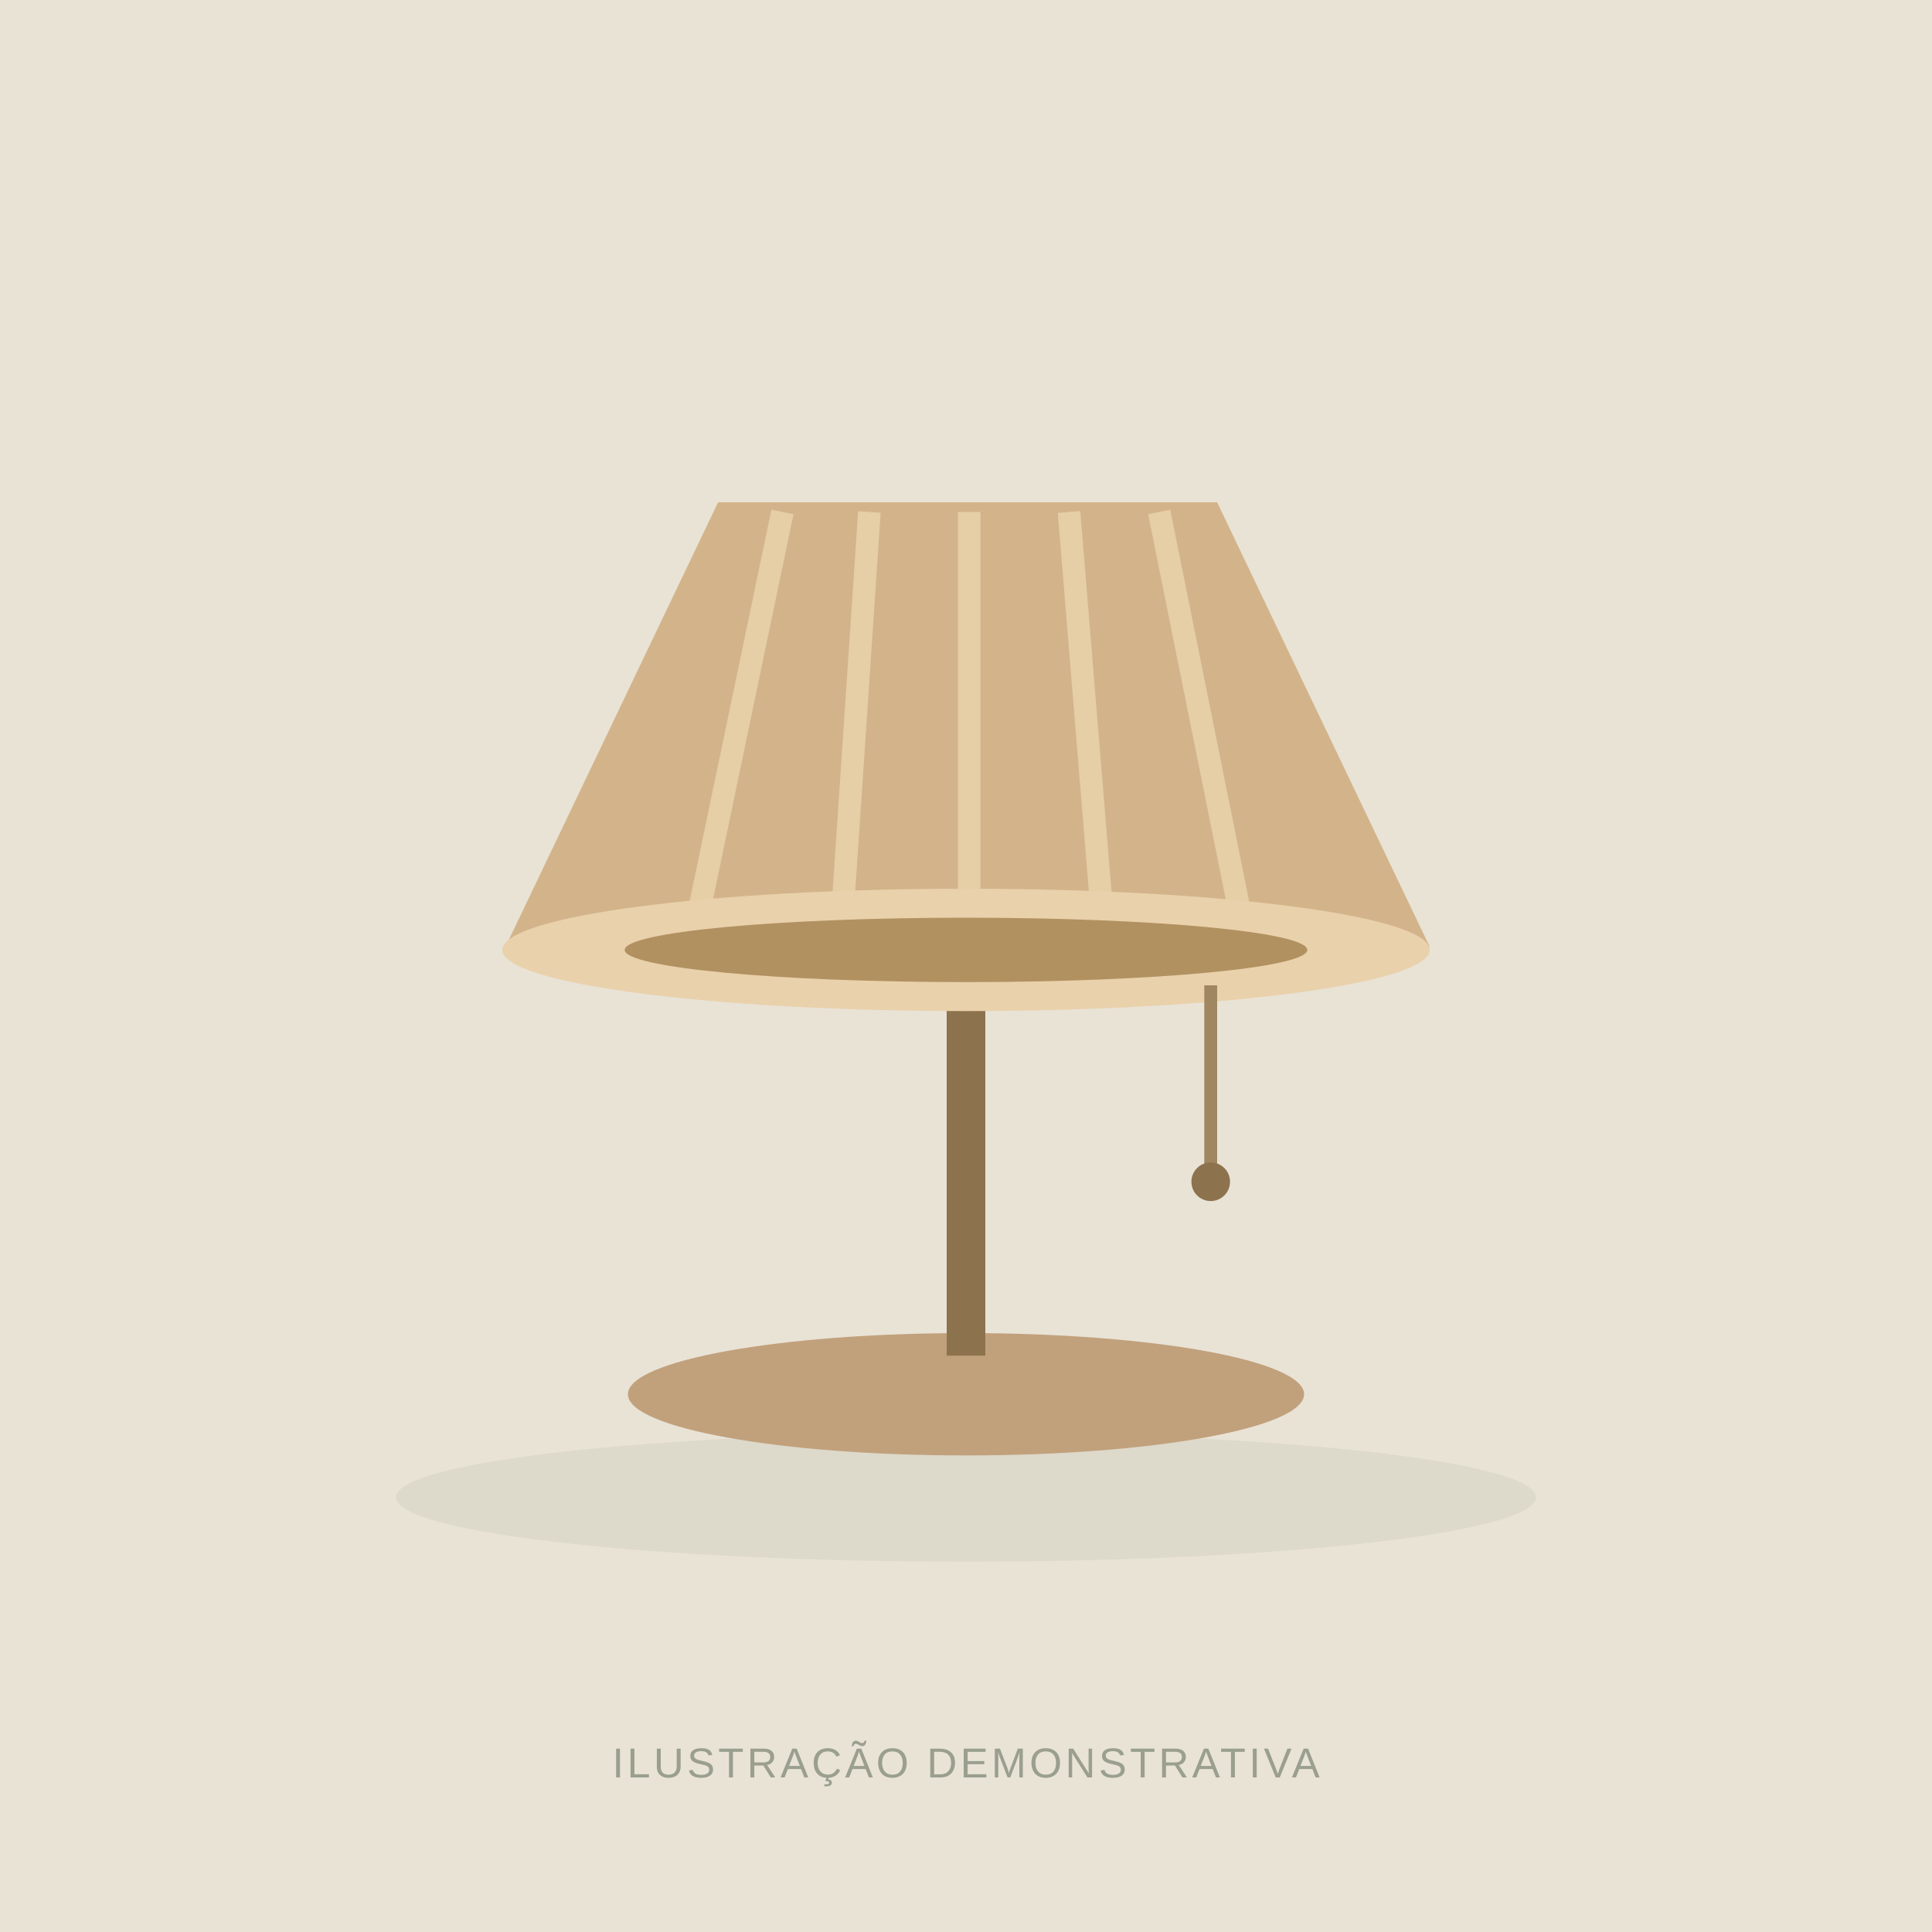
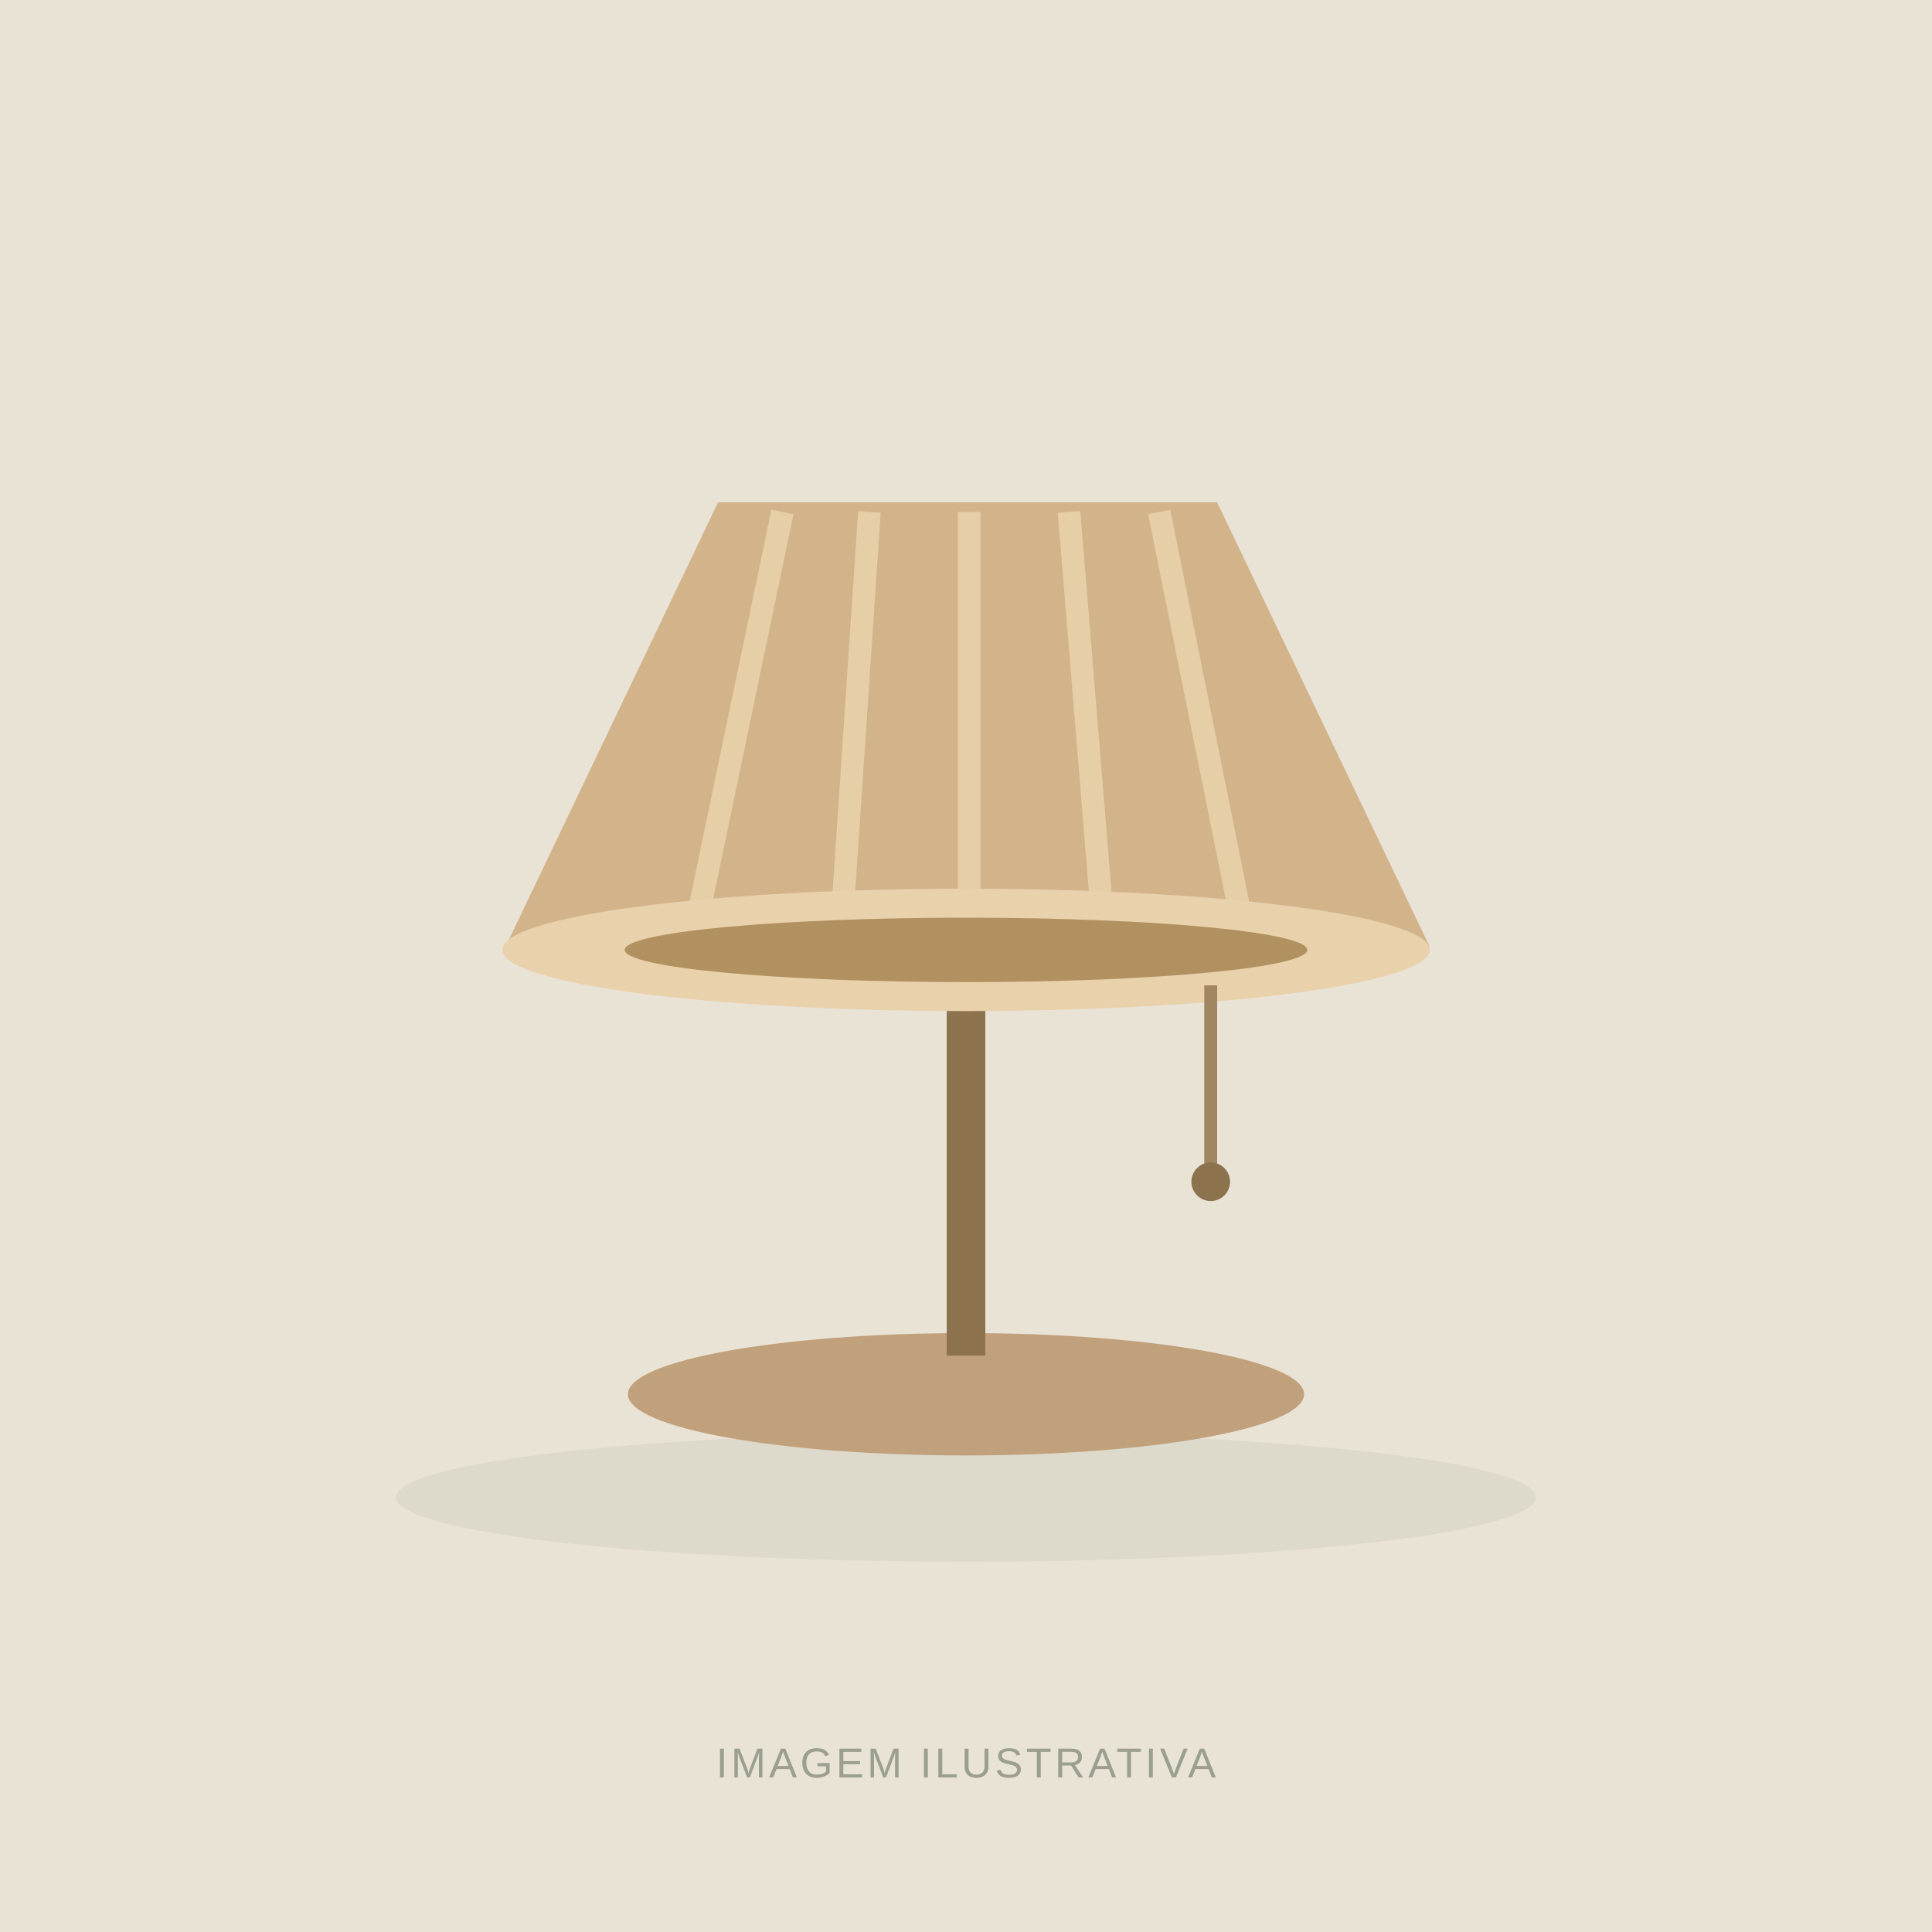
<svg xmlns="http://www.w3.org/2000/svg" viewBox="0 0 600 600" fill="none">
  <rect width="600" height="600" fill="#e9e3d6" />
  <ellipse cx="300" cy="465" rx="177" ry="20" fill="#263a29" opacity=".06" />
  <ellipse cx="300" cy="433" rx="105" ry="19" fill="#c1a17c" />
  <path d="M300 281v140" stroke="#8d724e" stroke-width="12" />
  <path d="m223 156-66 138h287l-66-138H223Z" fill="#d3b48a" />
  <path d="m243 159-28 134m55-134-9 134m40-134v134m31-134 11 134m17-134 27 134" stroke="#e6cea7" stroke-width="7" />
  <ellipse cx="300" cy="295" rx="144" ry="19" fill="#e9d1ac" />
  <ellipse cx="300" cy="295" rx="106" ry="10" fill="#b29160" />
  <path d="M376 306v59" stroke="#a08761" stroke-width="4" />
  <circle cx="376" cy="367" r="6" fill="#8d724e" />
-   <text x="300" y="552" text-anchor="middle" font-family="Arial,sans-serif" font-size="13" letter-spacing="1" fill="#66715d" opacity=".6">ILUSTRAÇÃO DEMONSTRATIVA</text>
+   <text x="300" y="552" text-anchor="middle" font-family="Arial,sans-serif" font-size="13" letter-spacing="1" fill="#66715d" opacity=".6">IMAGEM ILUSTRATIVA</text>
</svg>
